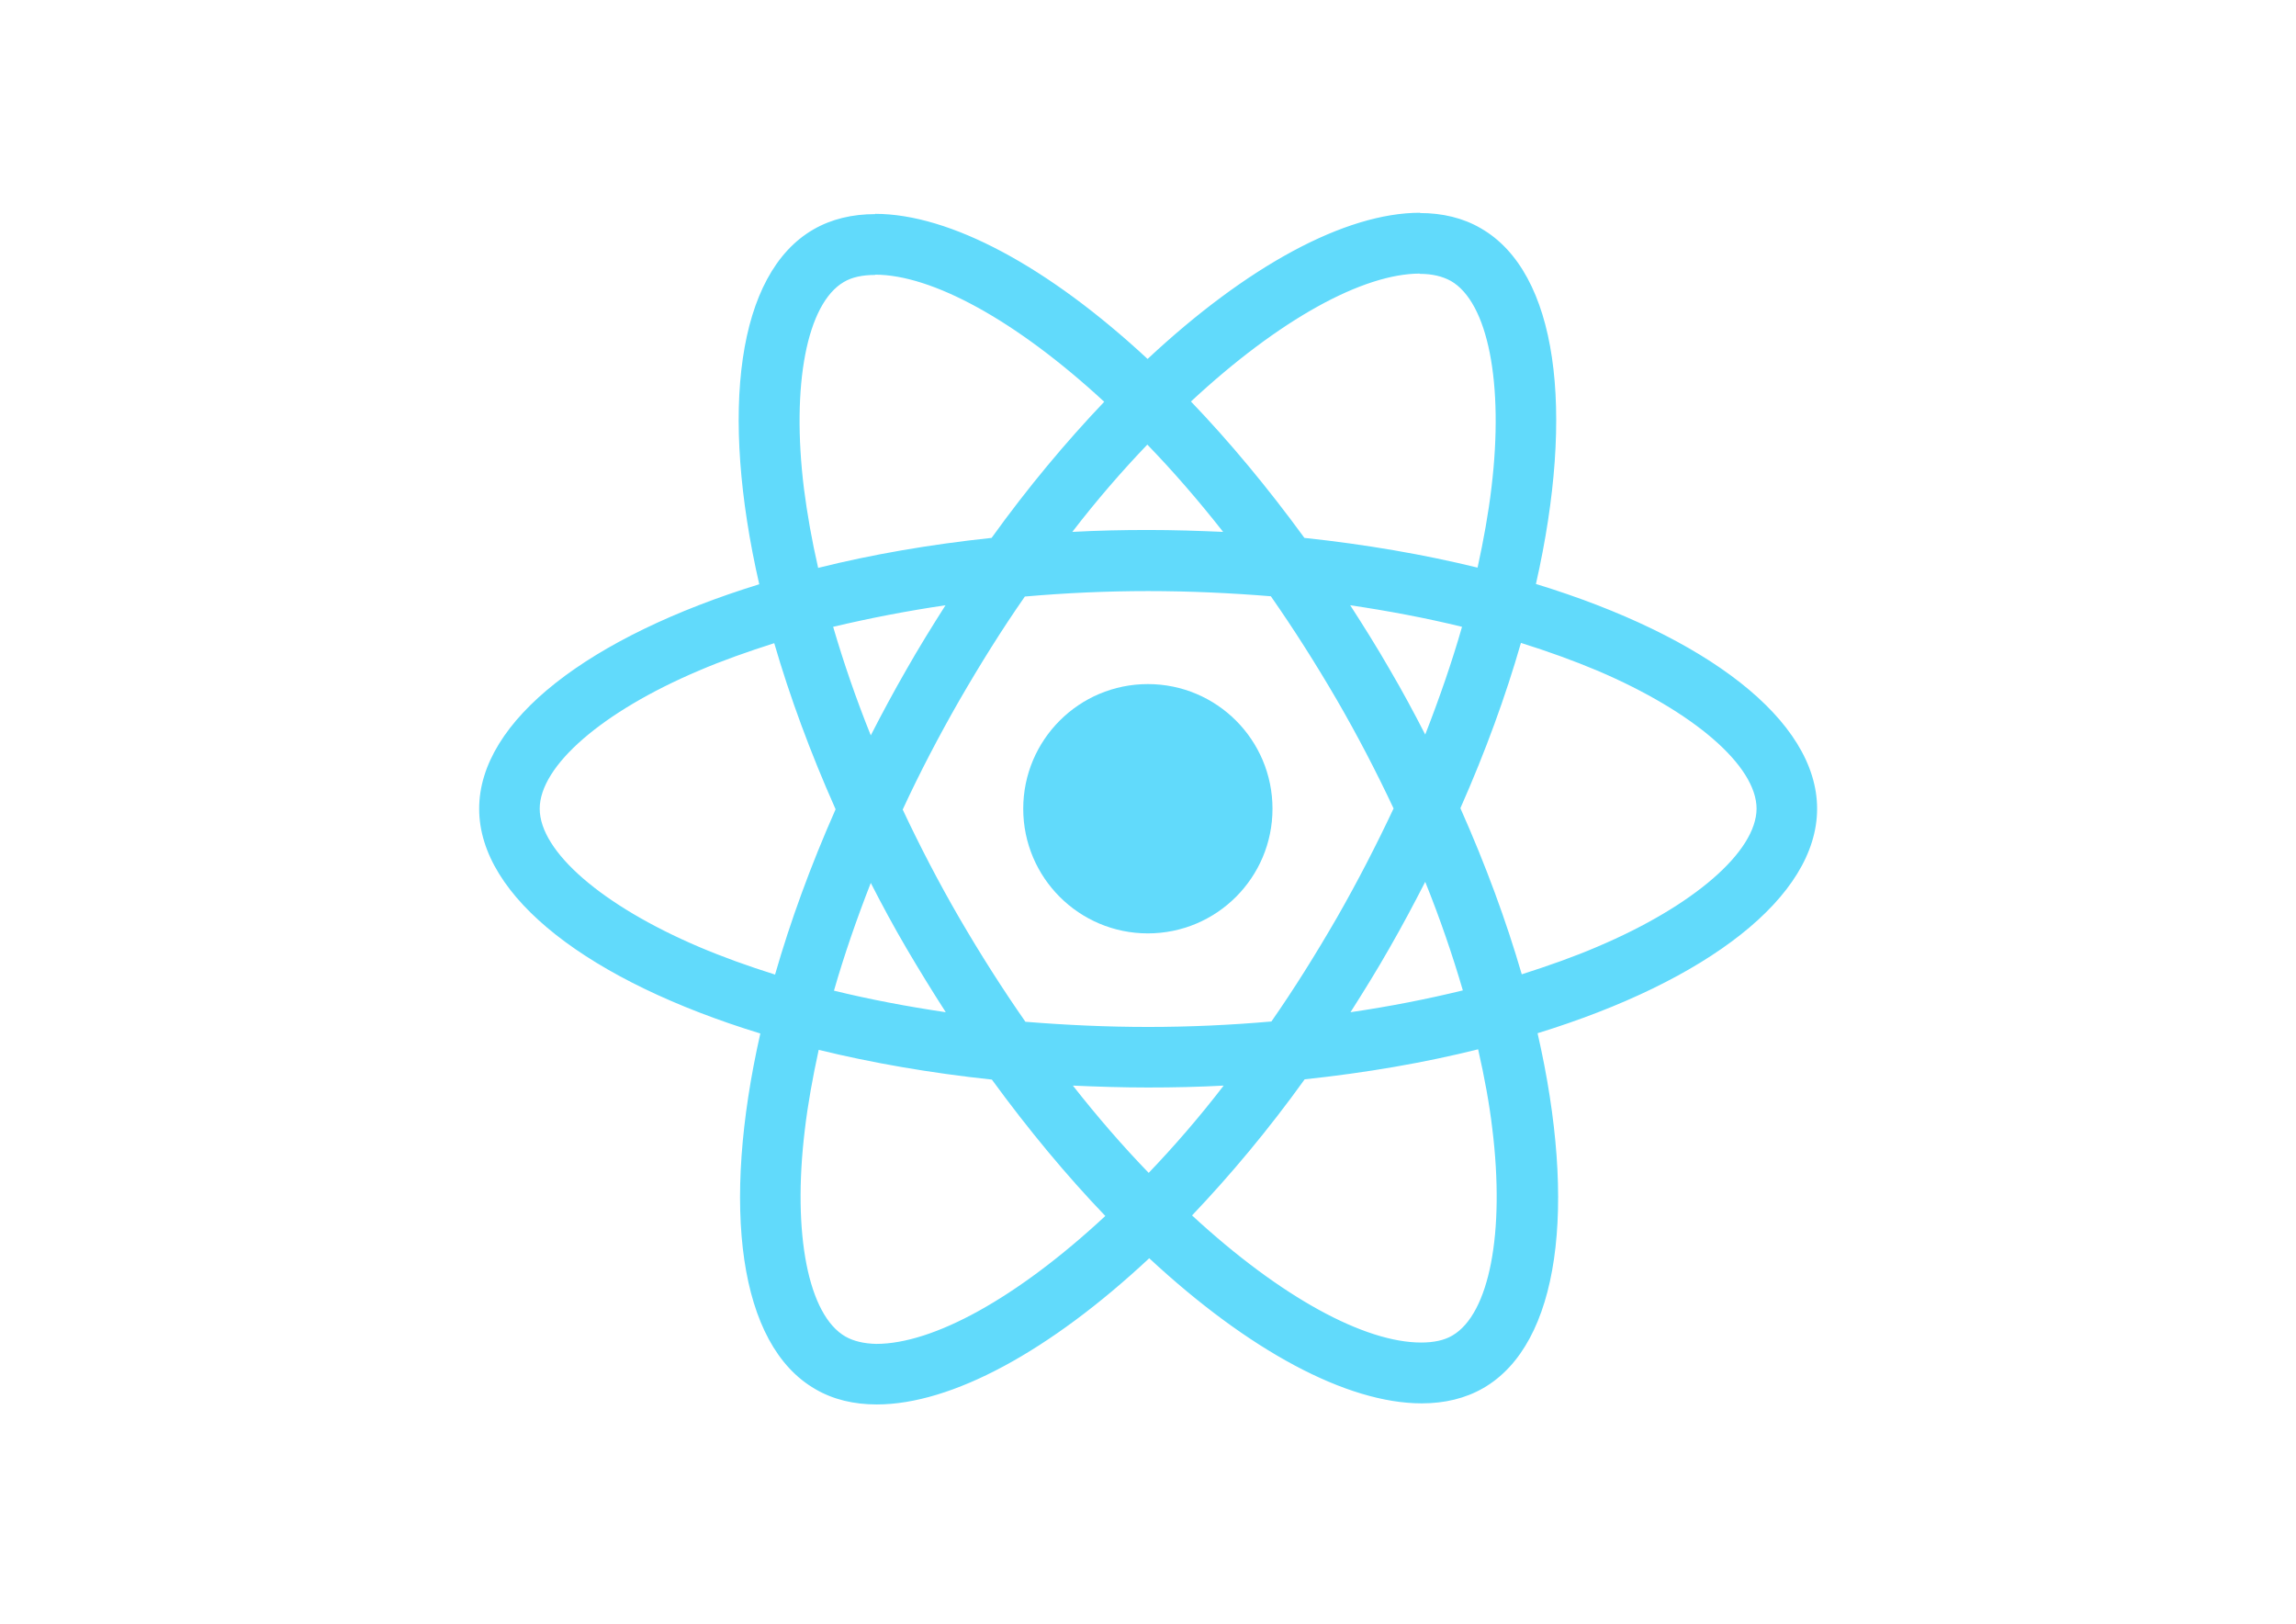
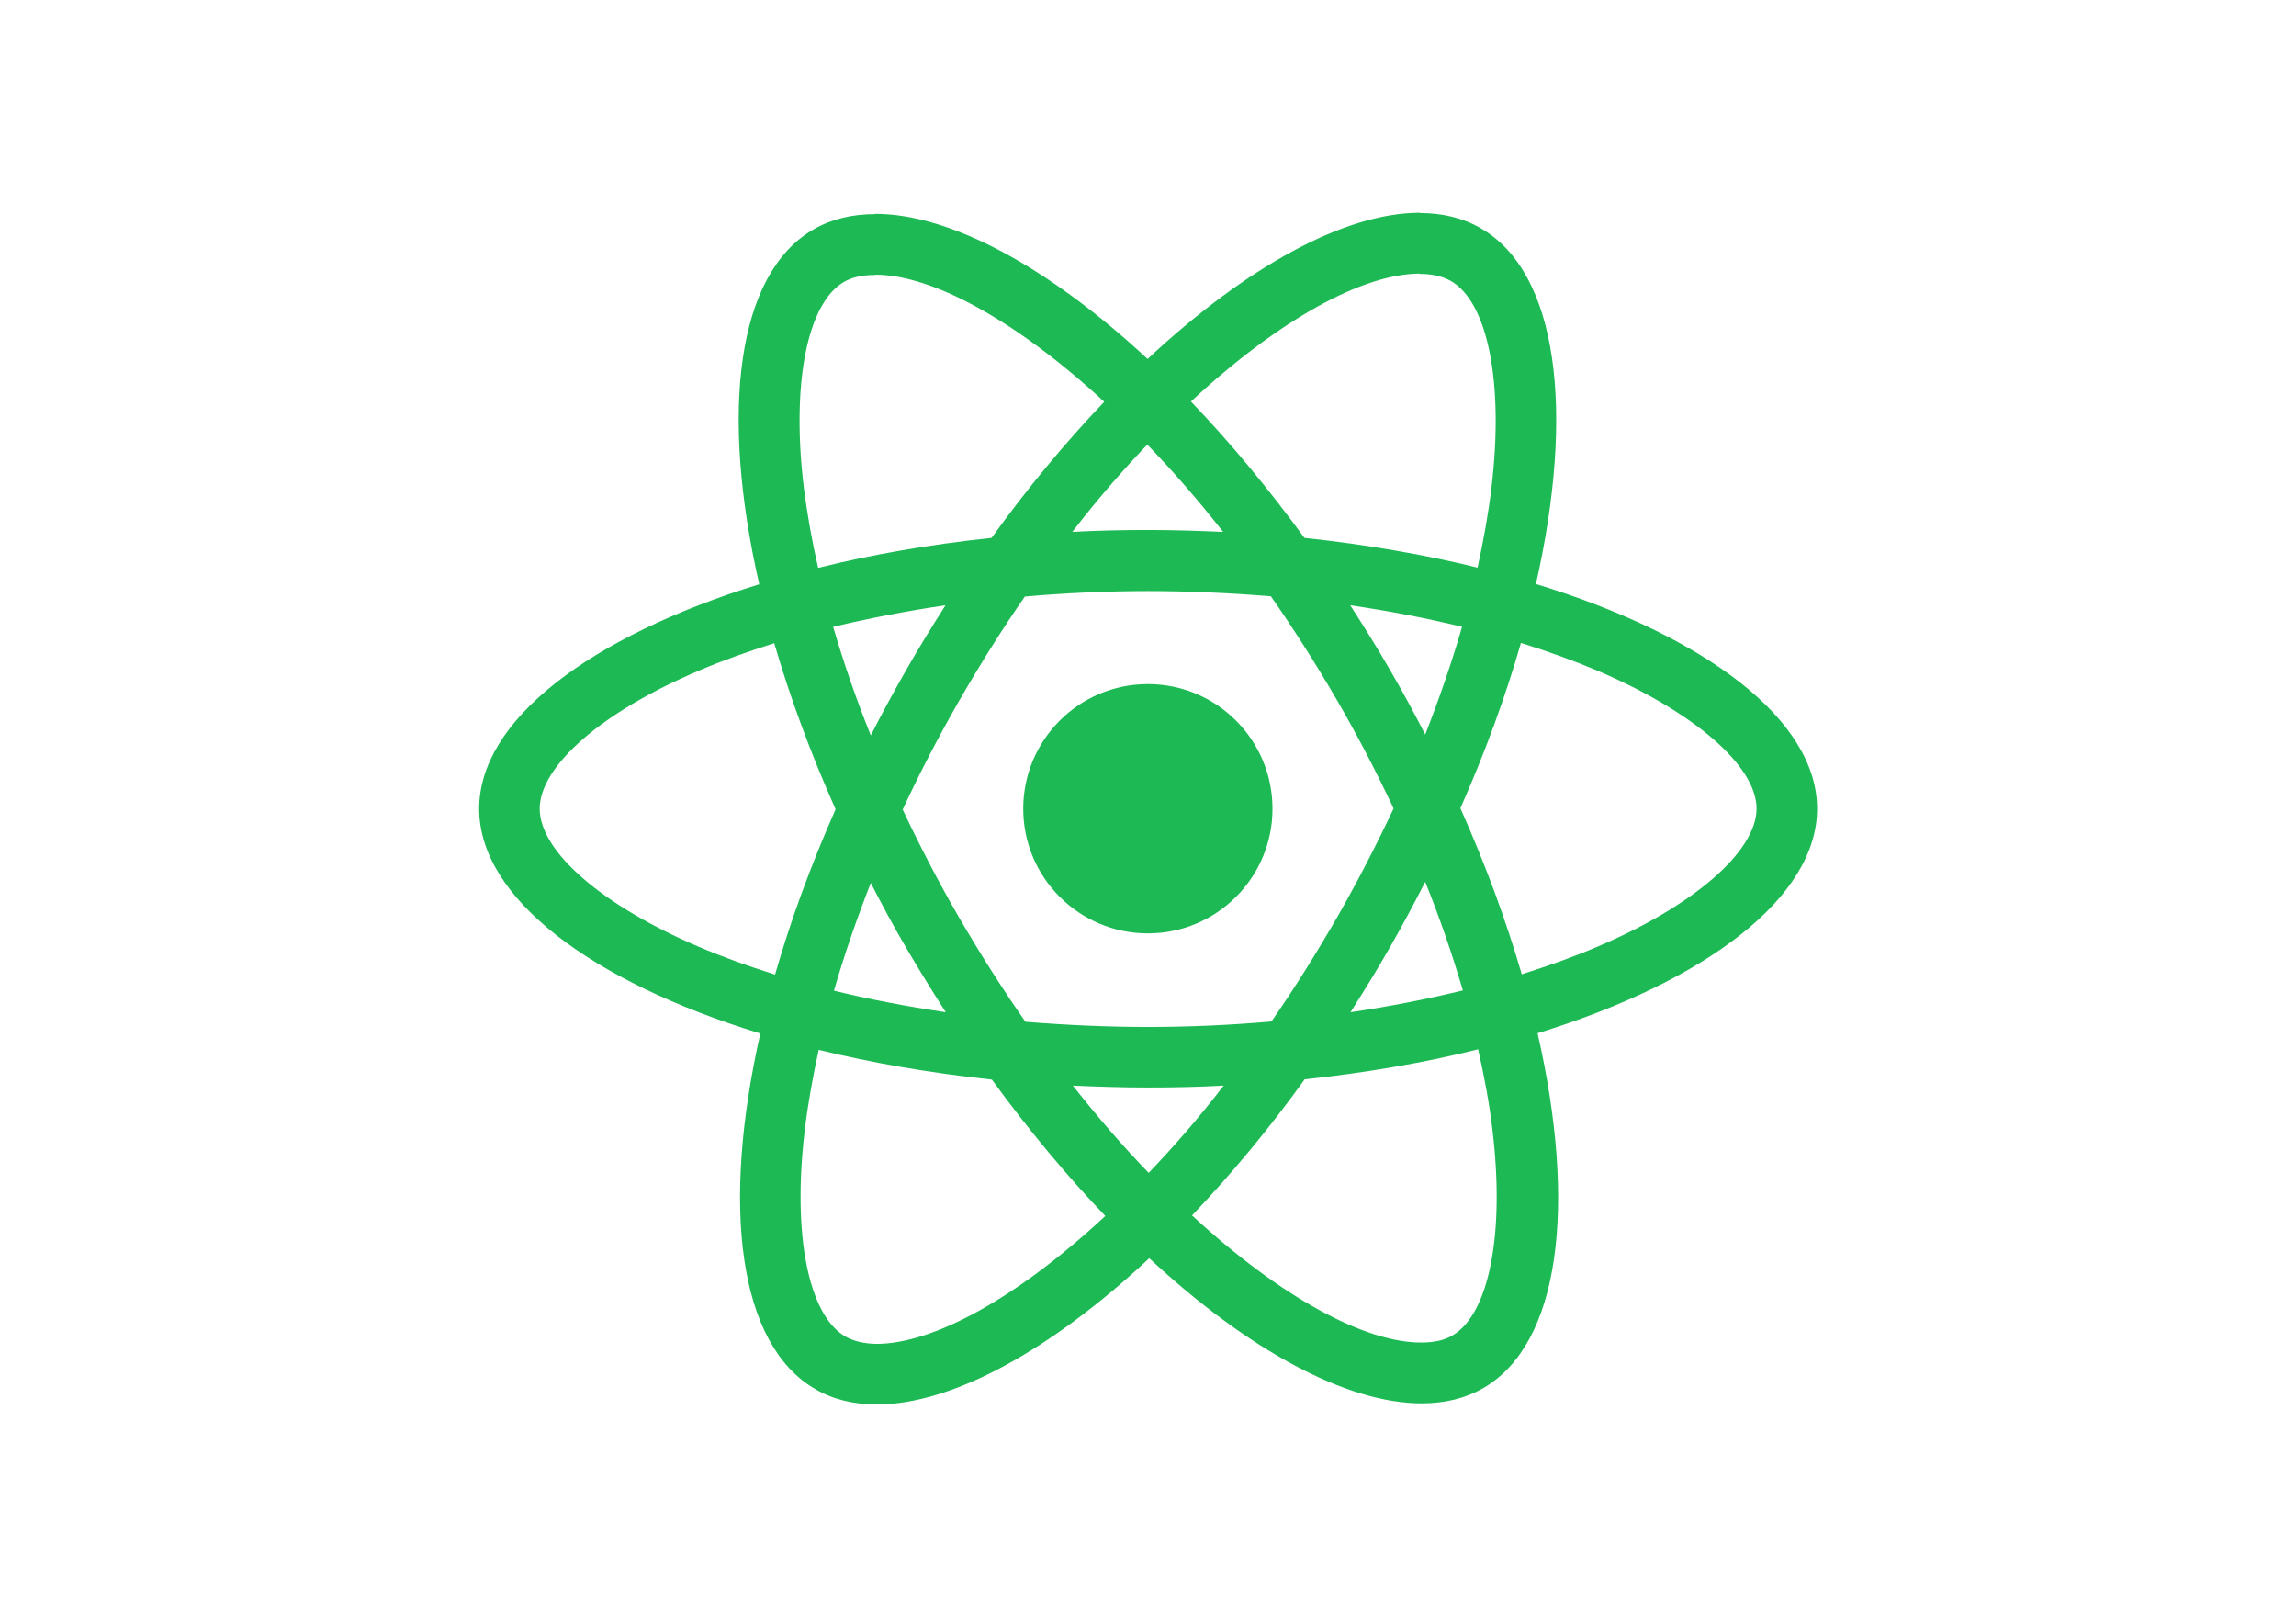
<svg xmlns="http://www.w3.org/2000/svg" viewBox="0 0 841.9 595.3">
-   <g fill="#61DAFB">
+   <g fill="#1db954">
    <path d="M666.3 296.5c0-32.5-40.7-63.3-103.1-82.4 14.4-63.6 8-114.2-20.2-130.4-6.5-3.8-14.1-5.6-22.4-5.6v22.3c4.6 0 8.3.9 11.4 2.6 13.6 7.8 19.5 37.5 14.9 75.7-1.1 9.4-2.9 19.3-5.1 29.4-19.6-4.8-41-8.5-63.5-10.9-13.5-18.5-27.5-35.3-41.6-50 32.6-30.3 63.2-46.9 84-46.9V78c-27.5 0-63.5 19.6-99.9 53.6-36.4-33.8-72.4-53.2-99.9-53.2v22.3c20.7 0 51.4 16.5 84 46.6-14 14.7-28 31.4-41.3 49.9-22.6 2.4-44 6.1-63.6 11-2.3-10-4-19.7-5.2-29-4.7-38.2 1.1-67.9 14.6-75.8 3-1.8 6.9-2.6 11.5-2.6V78.5c-8.4 0-16 1.8-22.6 5.6-28.1 16.2-34.4 66.7-19.9 130.1-62.2 19.2-102.7 49.9-102.7 82.3 0 32.5 40.7 63.3 103.1 82.4-14.4 63.6-8 114.2 20.2 130.4 6.5 3.8 14.1 5.6 22.5 5.6 27.5 0 63.5-19.6 99.9-53.6 36.4 33.8 72.4 53.2 99.9 53.2 8.4 0 16-1.8 22.6-5.6 28.1-16.2 34.4-66.7 19.9-130.1 62-19.1 102.5-49.9 102.5-82.3zm-130.2-66.7c-3.7 12.9-8.3 26.2-13.5 39.5-4.1-8-8.4-16-13.1-24-4.6-8-9.5-15.8-14.4-23.4 14.2 2.1 27.9 4.7 41 7.9zm-45.8 106.5c-7.8 13.5-15.8 26.3-24.1 38.2-14.9 1.3-30 2-45.2 2-15.1 0-30.2-.7-45-1.9-8.3-11.9-16.4-24.6-24.2-38-7.6-13.1-14.5-26.4-20.8-39.8 6.2-13.4 13.2-26.8 20.7-39.9 7.8-13.5 15.8-26.3 24.1-38.2 14.9-1.3 30-2 45.2-2 15.1 0 30.2.7 45 1.9 8.3 11.9 16.4 24.6 24.2 38 7.6 13.1 14.5 26.4 20.8 39.8-6.3 13.4-13.2 26.8-20.7 39.9zm32.3-13c5.4 13.4 10 26.8 13.8 39.8-13.1 3.2-26.9 5.9-41.2 8 4.9-7.7 9.8-15.6 14.4-23.7 4.6-8 8.9-16.1 13-24.1zM421.2 430c-9.3-9.6-18.6-20.3-27.8-32 9 .4 18.2.7 27.5.7 9.4 0 18.7-.2 27.8-.7-9 11.7-18.3 22.4-27.5 32zm-74.4-58.9c-14.2-2.1-27.9-4.7-41-7.9 3.7-12.9 8.3-26.2 13.5-39.5 4.1 8 8.4 16 13.1 24 4.7 8 9.5 15.8 14.4 23.4zM420.7 163c9.3 9.6 18.6 20.3 27.8 32-9-.4-18.2-.7-27.5-.7-9.4 0-18.7.2-27.8.7 9-11.7 18.3-22.4 27.5-32zm-74 58.9c-4.9 7.7-9.8 15.6-14.4 23.7-4.6 8-8.9 16-13 24-5.4-13.4-10-26.8-13.8-39.8 13.1-3.1 26.9-5.8 41.2-7.9zm-90.5 125.2c-35.4-15.1-58.3-34.9-58.3-50.6 0-15.7 22.9-35.6 58.3-50.6 8.6-3.7 18-7 27.7-10.1 5.7 19.6 13.2 40 22.5 60.9-9.2 20.8-16.6 41.1-22.2 60.6-9.9-3.1-19.3-6.5-28-10.2zM310 490c-13.6-7.8-19.5-37.5-14.9-75.7 1.1-9.4 2.9-19.3 5.1-29.4 19.6 4.8 41 8.5 63.5 10.9 13.5 18.5 27.5 35.3 41.6 50-32.6 30.3-63.2 46.9-84 46.9-4.5-.1-8.3-1-11.3-2.7zm237.2-76.2c4.7 38.2-1.1 67.9-14.6 75.8-3 1.8-6.9 2.6-11.5 2.6-20.7 0-51.4-16.5-84-46.6 14-14.7 28-31.4 41.3-49.9 22.6-2.4 44-6.1 63.6-11 2.3 10.1 4.1 19.8 5.2 29.1zm38.5-66.7c-8.6 3.7-18 7-27.7 10.1-5.7-19.6-13.2-40-22.5-60.9 9.2-20.8 16.6-41.1 22.2-60.6 9.9 3.1 19.3 6.5 28.1 10.2 35.4 15.1 58.3 34.9 58.3 50.6-.1 15.7-23 35.6-58.4 50.6zM320.8 78.4z" />
    <circle cx="420.9" cy="296.5" r="45.7" />
    <path d="M520.5 78.1z" />
  </g>
</svg>
